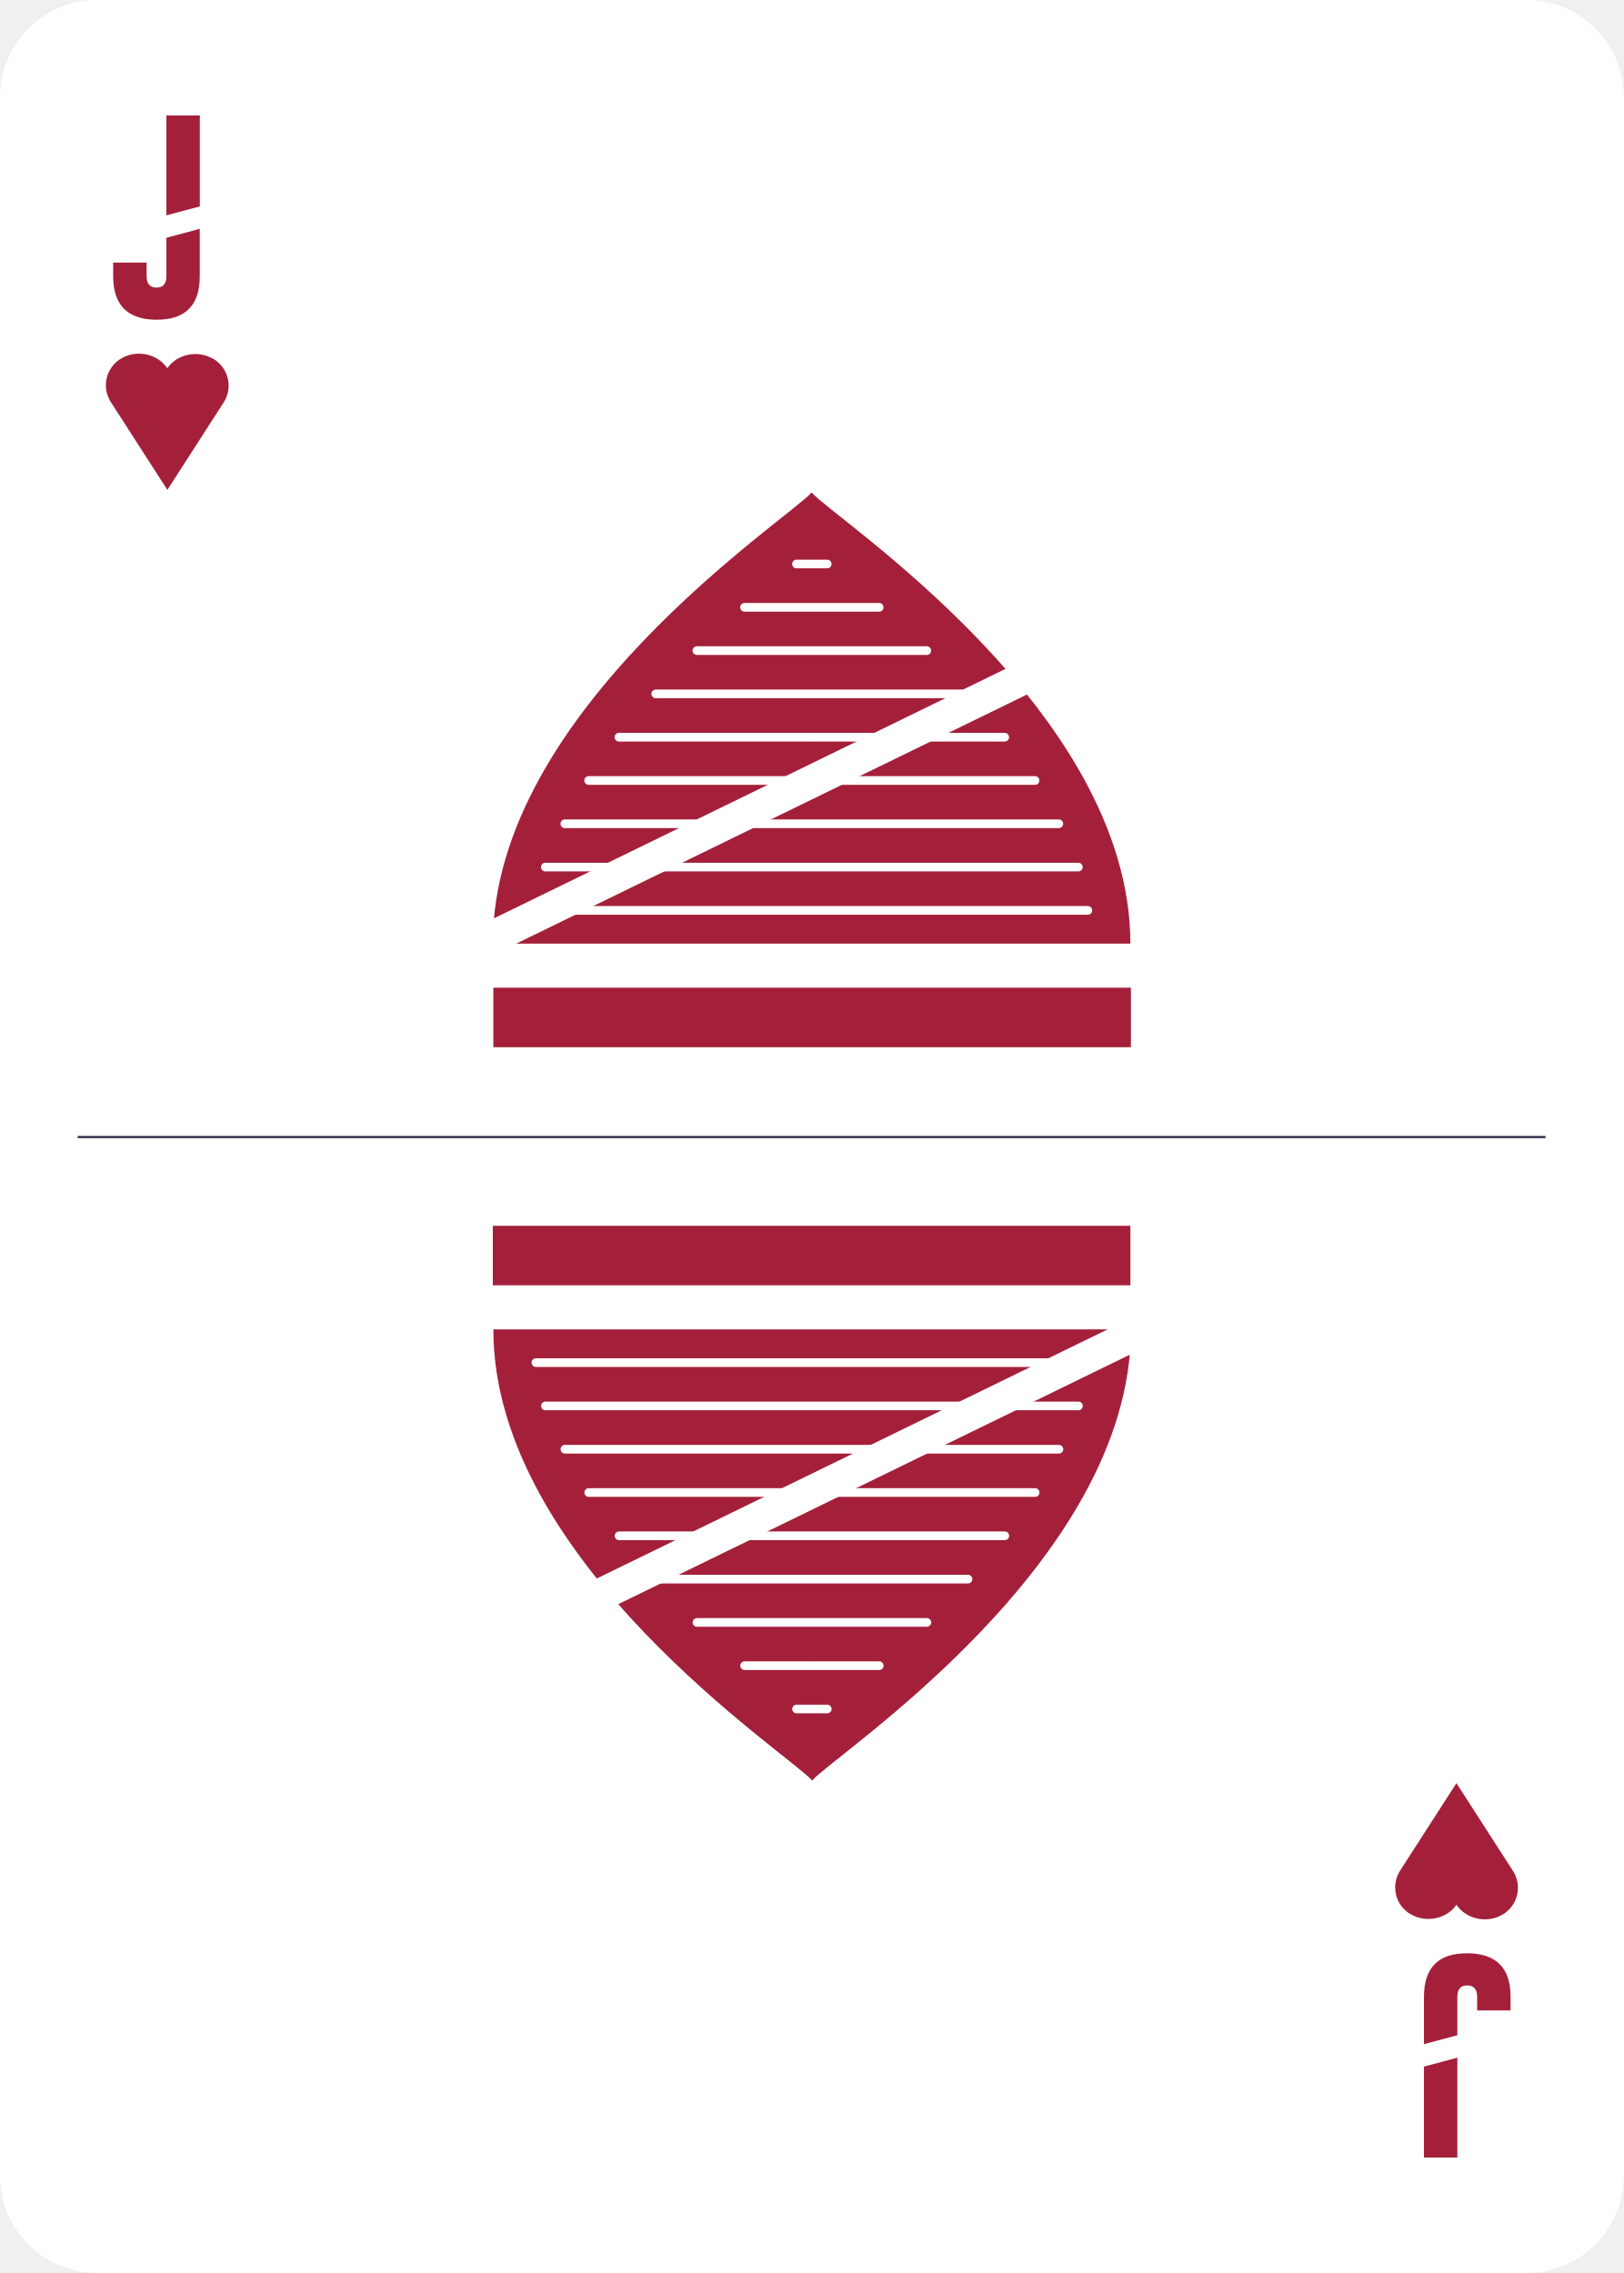
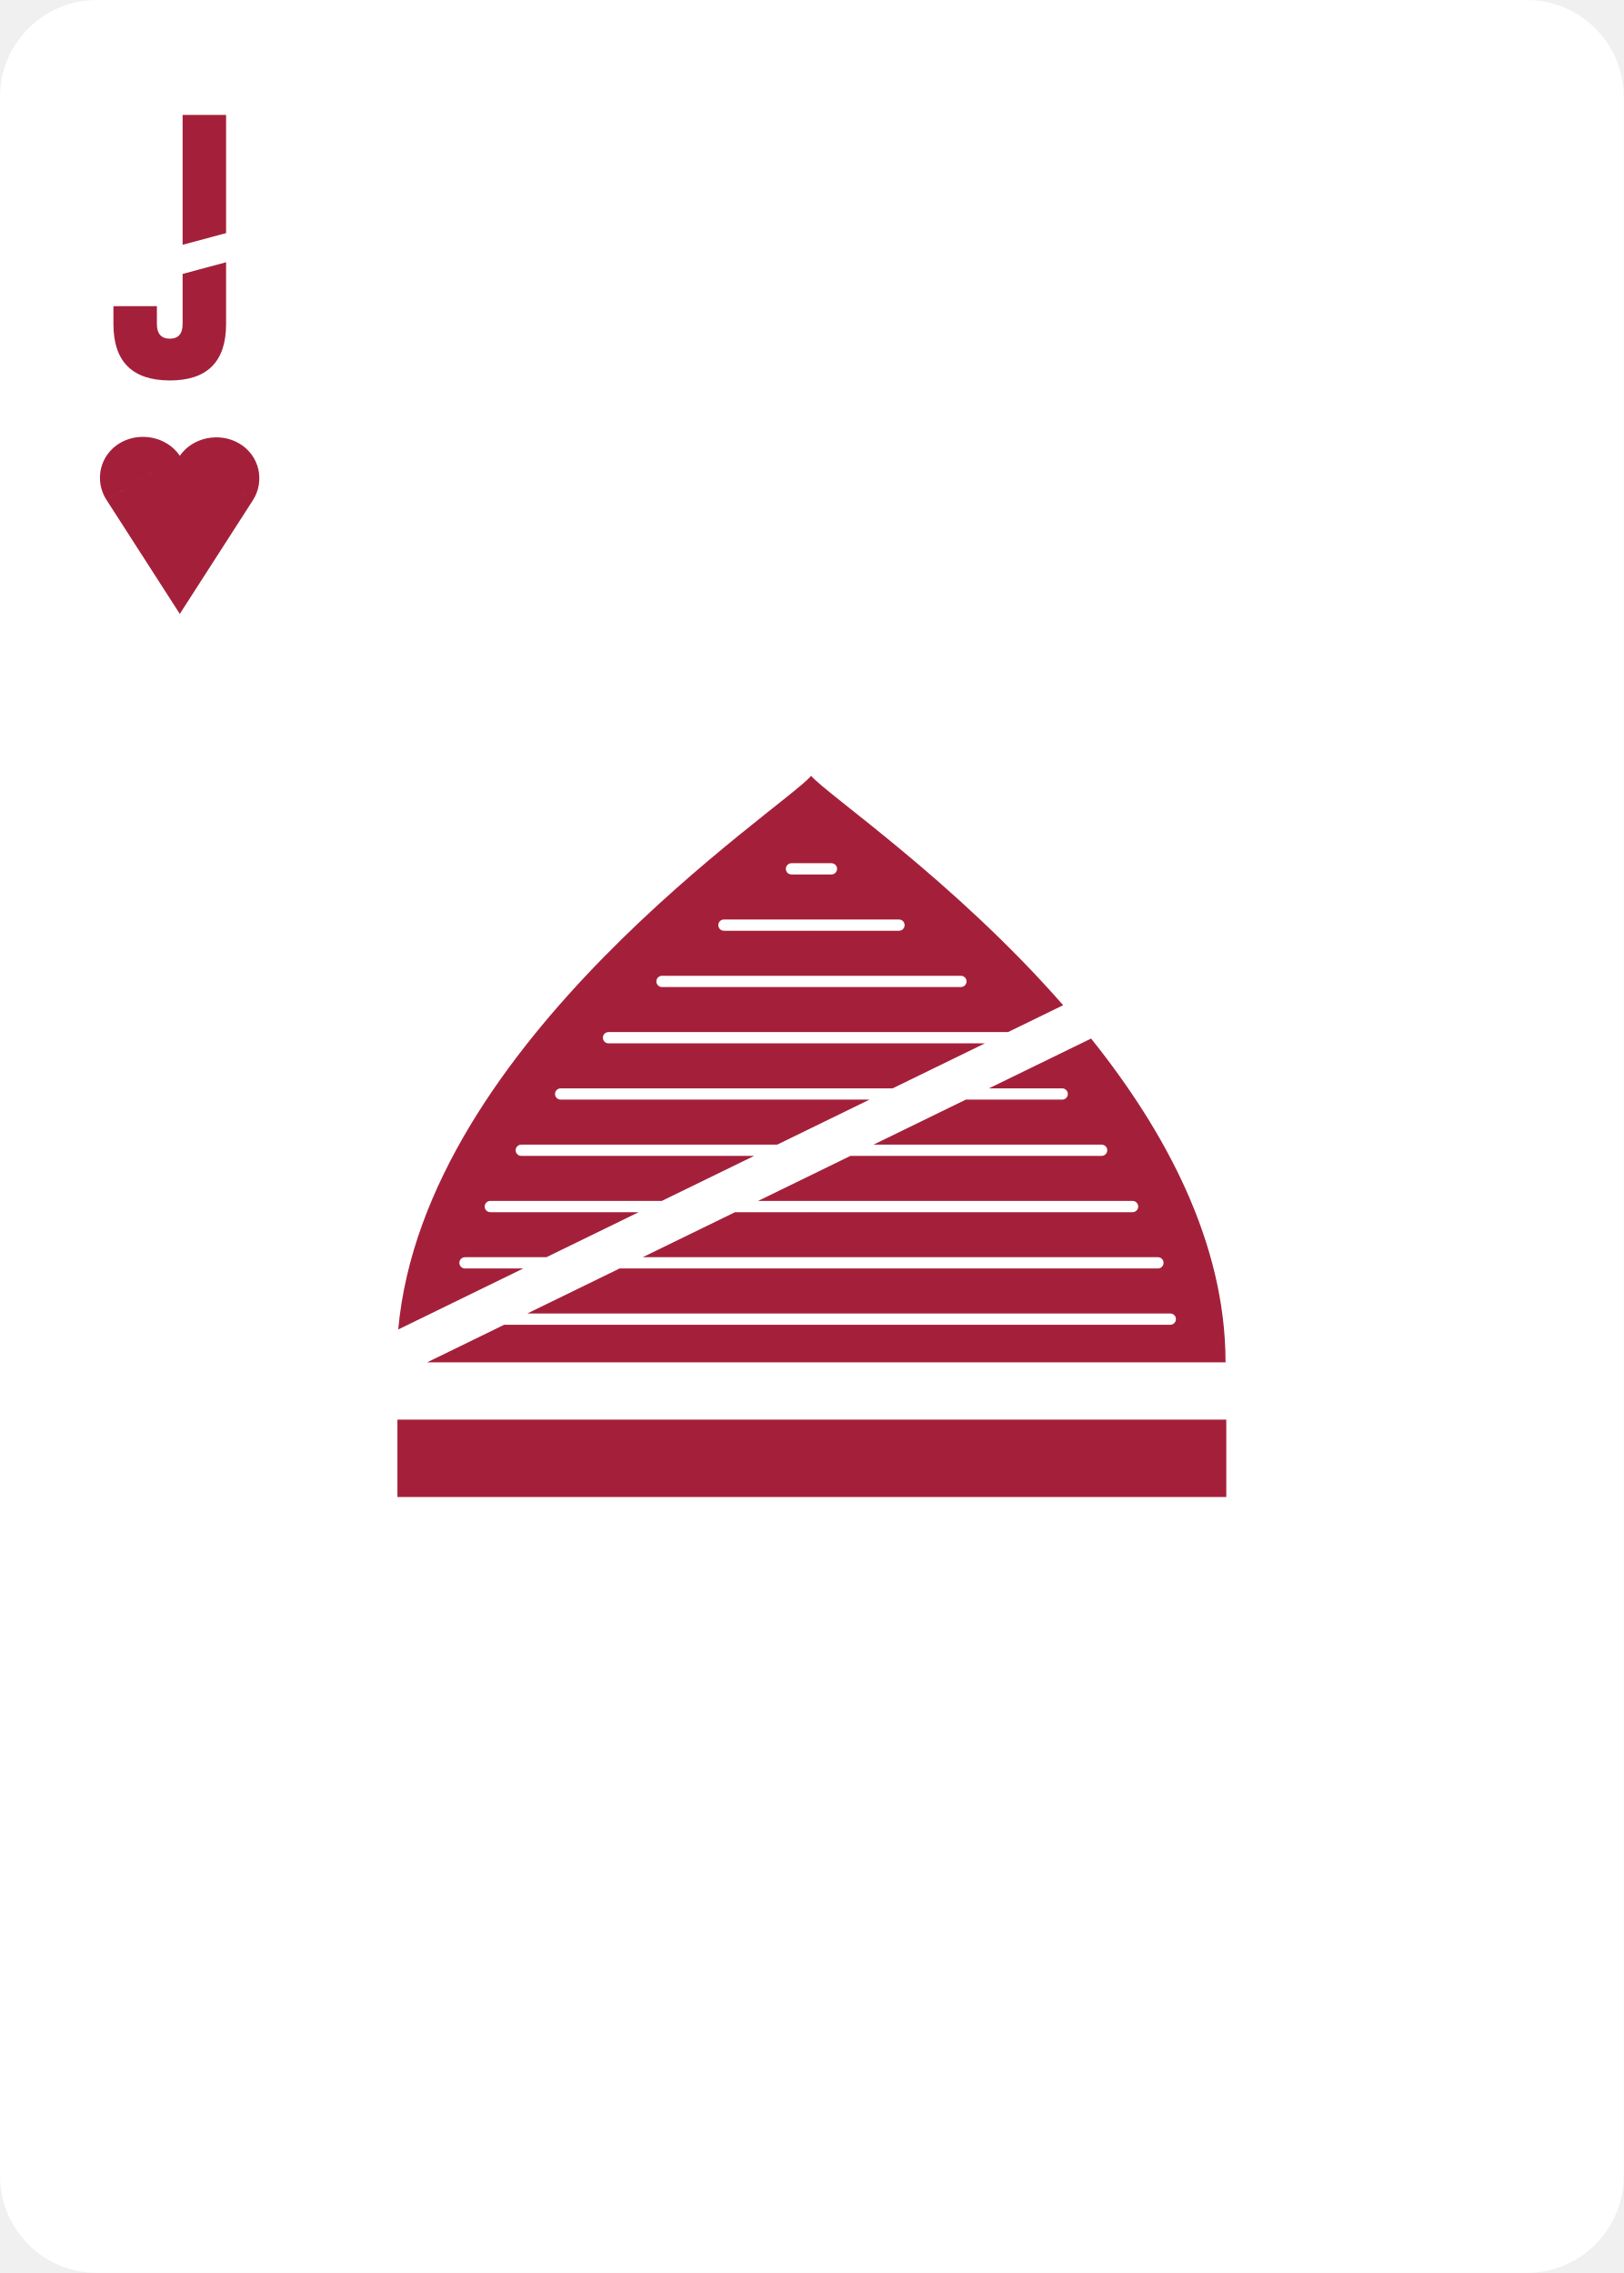
<svg xmlns="http://www.w3.org/2000/svg" viewBox="0 0 750 1050">
-   <defs>
-     <clipPath id="a">
-       <path style="fill:none" d="M-36.12-35.75h822.25v1121.5H-36.12z" />
-     </clipPath>
-   </defs>
-   <rect width="750" height="1049.95" rx="44.82" style="fill:#fff" data-name="Ebene 2" />
-   <g data-name="Ebene 1 Kopie 2">
-     <path style="fill:none;stroke:#282c44" d="M35.88 525.25h678" />
-     <g style="clip-path:url(#a)">
-       <path d="M98.42 165.75c-7-4.16-16.62-2.3-21.22 4.43V170c-4.61-6.72-14.2-8.58-21.2-4.42a14.35 14.35 0 0 0-4.75 20.25l26-15.42-26 15.42 26 40.38v.17l26-40.38-26-15.42 26 15.42a14.34 14.34 0 0 0-4.74-20.25M651.58 884.25c7 4.16 16.62 2.3 21.22-4.43v.18c4.61 6.73 14.23 8.59 21.23 4.43a14.35 14.35 0 0 0 4.75-20.25l-26 15.42 26-15.42-26-40.38v-.17l-26 40.38 26 15.42-26-15.42a14.34 14.34 0 0 0 4.74 20.25" style="fill:#a4203a" />
+   <g id="uuid-4c4eb080-fc71-476c-b1bb-63a98cbc1dec">
+     <rect width="750" height="1049.95" rx="44.82" ry="44.82" style="fill:#fff;" />
+   </g>
+   <g id="uuid-6f56b5e6-c7ed-4f61-b9e5-aa7f49d1364a">
+     <g>
+       <rect x="183.57" y="655.79" width="382.85" height="35.75" style="fill:#a4203a;" />
+       <g>
+         <path d="M281.08,476.76h93.59c.05,0,.1,0,.14,.01,.01,0,.03-.01,.04,0,.03-.01,.07-.01,.09-.01h90.68l25.45-12.41c-50.43-57.63-108.98-97.25-116.34-105.89h-.13c-12.73,14.92-178.59,122.58-190.66,255.68l57.78-28.18h-26.95c-1.43,0-2.6-1.17-2.6-2.6s1.17-2.6,2.6-2.6h37.61l42.64-20.8h-68.55c-1.43,0-2.6-1.17-2.6-2.6s1.17-2.6,2.6-2.6h79.21l42.65-20.8h-107.56c-1.43,0-2.6-1.17-2.6-2.6s1.17-2.6,2.6-2.6h118.22l42.64-20.8h-26.7s-.07,0-.09-.01c-.01,.01-.03,0-.04,0-.04,.01-.09,.01-.14,.01h-115.69c-1.44,0-2.6-1.16-2.6-2.6s1.16-2.6,2.6-2.6h115.69c.05,0,.1,0,.14,.01,.01,0,.03-.01,.04,0,.03-.01,.07-.01,.09-.01h37.36l42.65-20.8h-80.01s-.07,0-.09-.01c-.01,.01-.03,0-.04,0-.04,.01-.09,.01-.14,.01h-93.59c-1.44,0-2.6-1.16-2.6-2.6s1.16-2.6,2.6-2.6Zm84.5-78h9.09c.05,0,.1,0,.14,.01,.04-.01,.09-.01,.13-.01h9.1c1.44,0,2.6,1.17,2.6,2.6s-1.16,2.6-2.6,2.6h-9.1s-.09,0-.13-.01c-.04,.01-.09,.01-.14,.01h-9.09c-1.44,0-2.6-1.16-2.6-2.6s1.16-2.6,2.6-2.6Zm-31.2,26h40.29c.05,0,.1,0,.14,.01,.04-.01,.09-.01,.13-.01h40.3c1.44,0,2.6,1.17,2.6,2.6s-1.16,2.6-2.6,2.6h-40.3s-.09,0-.13-.01c-.04,.01-.09,.01-.14,.01h-40.29c-1.44,0-2.6-1.16-2.6-2.6s1.16-2.6,2.6-2.6Zm-28.6,26h68.89c.05,0,.1,0,.14,.01,.04-.01,.09-.01,.13-.01h68.9c1.44,0,2.6,1.17,2.6,2.6s-1.16,2.6-2.6,2.6h-68.9s-.09,0-.13-.01c-.04,.01-.09,.01-.14,.01h-68.89c-1.44,0-2.6-1.16-2.6-2.6s1.16-2.6,2.6-2.6Z" style="fill:#a4203a;" />
+         <path d="M566.09,629.34H197.26l35.63-17.38h141.78s.06,0,.09-.01c.01,.01,.03,.01,.05,0,.04,.01,.09,.01,.13,.01h165.62c1.44,0,2.6-1.16,2.6-2.6s-1.16-2.6-2.6-2.6h-165.62s-.09,0-.13,.01c-.03-.01-.04-.01-.05,0-.03-.01-.05-.01-.09-.01H243.55l42.65-20.8h88.47s.06,0,.09-.01c.01,.01,.03,.01,.05,0,.04,.01,.09,.01,.13,.01h159.9c1.44,0,2.6-1.16,2.6-2.6s-1.16-2.6-2.6-2.6h-159.9s-.09,0-.13,.01c-.03-.01-.04-.01-.05,0-.03-.01-.05-.01-.09-.01h-77.81l42.65-20.8h35.15s.05,0,.06-.01h.04s.01,.01,.03,0h.01s.09,.01,.13,.01h148.2c1.44,0,2.6-1.16,2.6-2.6s-1.16-2.6-2.6-2.6h-148.2s-.09,0-.13,.01h-.01s-.03,0-.03,0h-.04s-.04-.01-.06-.01h-24.49l42.64-20.8h116.03c1.43,0,2.6-1.17,2.6-2.6s-1.17-2.6-2.6-2.6h-105.37l42.65-20.8h44.51c1.43,0,2.6-1.17,2.6-2.6s-1.17-2.6-2.6-2.6h-33.85l47.19-23.01c34.38,42.94,62.11,94.34,62.11,149.59Z" style="fill:#a4203a;" />
+       </g>
    </g>
-     <path style="fill:#a4203a" d="M92.3 95.34V53.35H76.85v46.13l15.45-4.14zM76.85 109.84v17.77c0 3.5-1.51 5.24-4.54 5.24s-4.6-1.74-4.6-5.24v-6.31H52.27v6.31q0 20 20 20.09t20-20.09V105.7ZM673.15 940.16v-17.77c0-3.5 1.51-5.24 4.54-5.24s4.6 1.74 4.6 5.24v6.31h15.44v-6.31q0-20-20-20.09t-20 20.09v21.91ZM657.7 954.66v41.99h15.45v-46.13l-15.45 4.14zM227.87 456.25h294.5v27.5h-294.5zM227.63 566.25h294.5v27.5h-294.5z" />
-     <g style="clip-path:url(#a)">
-       <path d="M227.62 435.91h294.5c0-107.72-137-196.46-147.2-208.37h-.1c-10.16 11.91-147.2 100.65-147.2 208.37M522.38 614.09h-294.5c0 107.72 137 196.46 147.2 208.37h.1c10.16-11.91 147.2-100.65 147.2-208.37" style="fill:#a4203a" />
+     <g>
+       <polygon points="104.43 107.69 104.43 53.1 84.35 53.1 84.35 113.07 104.43 107.69" style="fill:#a4203a;" />
+       <path d="M84.35,126.53v23.11c0,4.54-1.97,6.81-5.91,6.81s-5.97-2.27-5.97-6.81v-8.2h-20.08v8.2c0,17.37,8.68,26.07,26.05,26.11,17.33,0,25.99-8.7,25.99-26.11v-28.49l-20.08,5.38Z" style="fill:#a4203a;" />
    </g>
-     <path style="fill:none;stroke:#fff;stroke-linecap:round;stroke-width:4px" d="M247.47 420.54h127.4M502.53 629.46h-127.4M502.48 420.54h-127.4M247.52 629.46h127.4M251.88 400.54h122.99M498.12 649.46H375.13M498.08 400.54h-123M251.92 649.46h123M260.88 380.54h113.99M489.12 669.46H375.13M489.08 380.54h-114M260.92 669.46h114M271.88 360.54h102.99M478.12 689.46H375.13M478.08 360.54h-103M271.92 689.46h103M285.88 340.54h88.99M464.12 709.46h-88.99M464.08 340.54h-89M285.92 709.46h89M302.88 320.54h71.99M447.12 729.46h-71.99M447.08 320.54h-72M302.92 729.46h72M321.88 300.54h52.99M428.12 749.46h-52.99M428.08 300.54h-53M321.92 749.46h53M343.88 280.54h30.99M406.12 769.46h-30.99M406.08 280.54h-31M343.92 769.46h31M367.88 260.54h6.99M382.12 789.46h-6.99M382.08 260.54h-7M367.92 789.46h7" />
-     <path transform="rotate(-26 348.3897 373.9505)" style="fill:#fff" d="M146.15 366.43H550.6v15H146.15z" />
-     <path transform="rotate(-26 401.6579 676.0942)" style="fill:#fff" d="M199.4 668.57h404.45v15H199.4z" />
+     <path d="M110.57,204.89c-9.1-5.4-21.6-2.99-27.59,5.76v-.22c-5.99-8.75-18.5-11.16-27.6-5.76-9.23,5.48-12,17.26-6.17,26.32l33.77-20.04-33.75,20.04,33.75,52.49v.22l33.75-52.49-33.75-20.04,33.76,20.04c5.82-9.06,3.06-20.84-6.17-26.32" style="fill:#a4203a;" />
  </g>
</svg>
